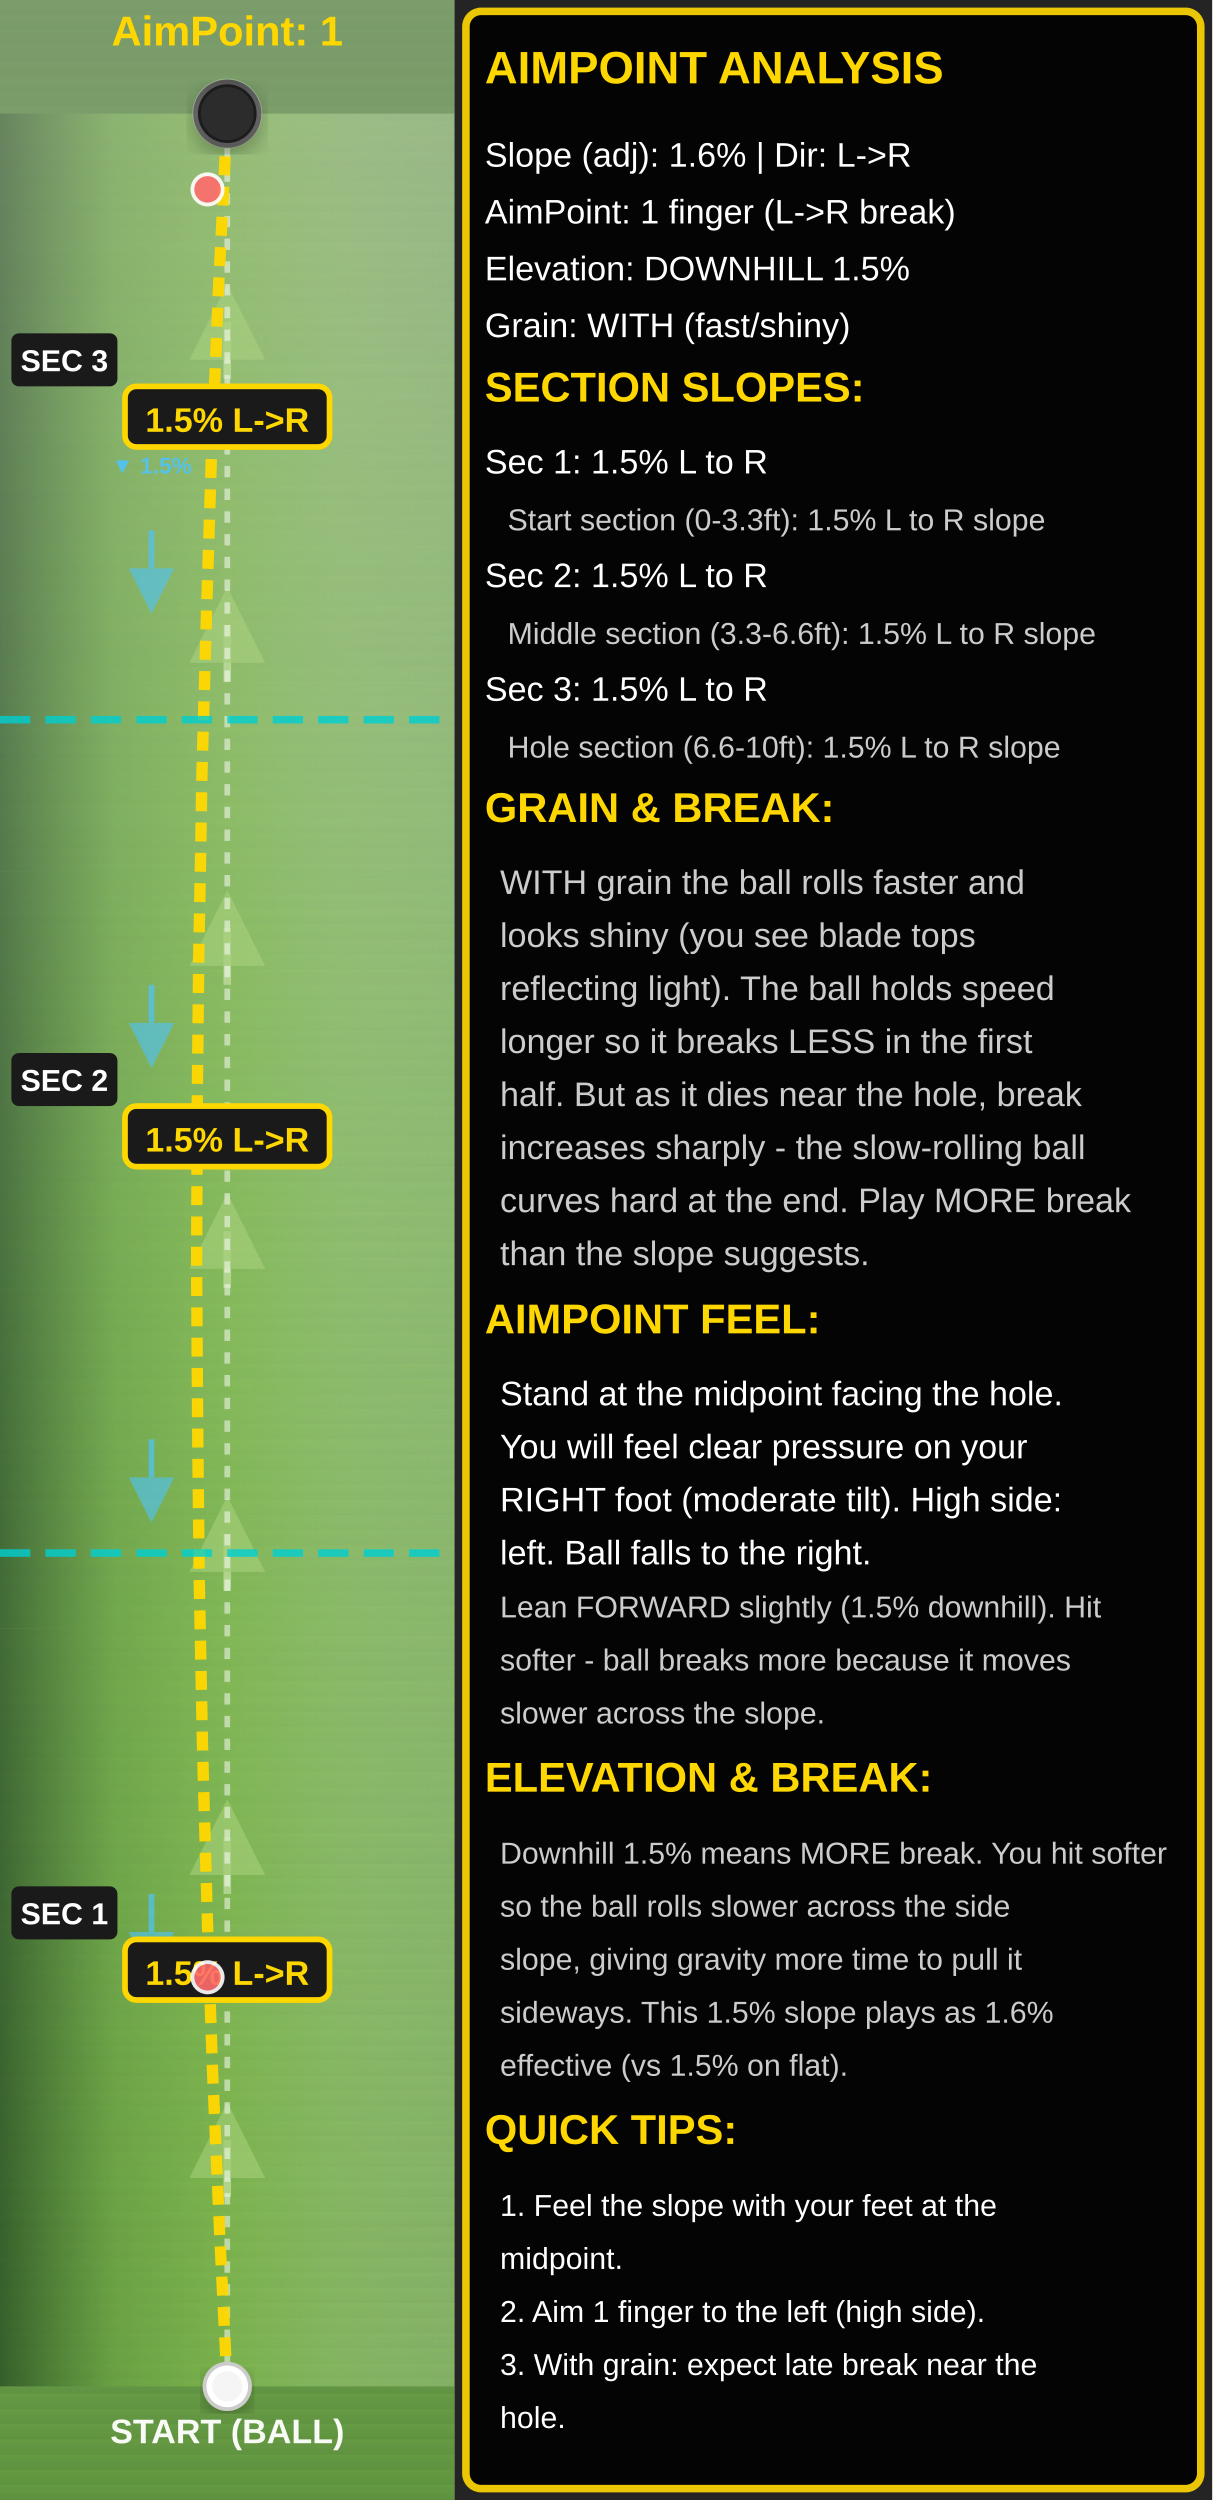
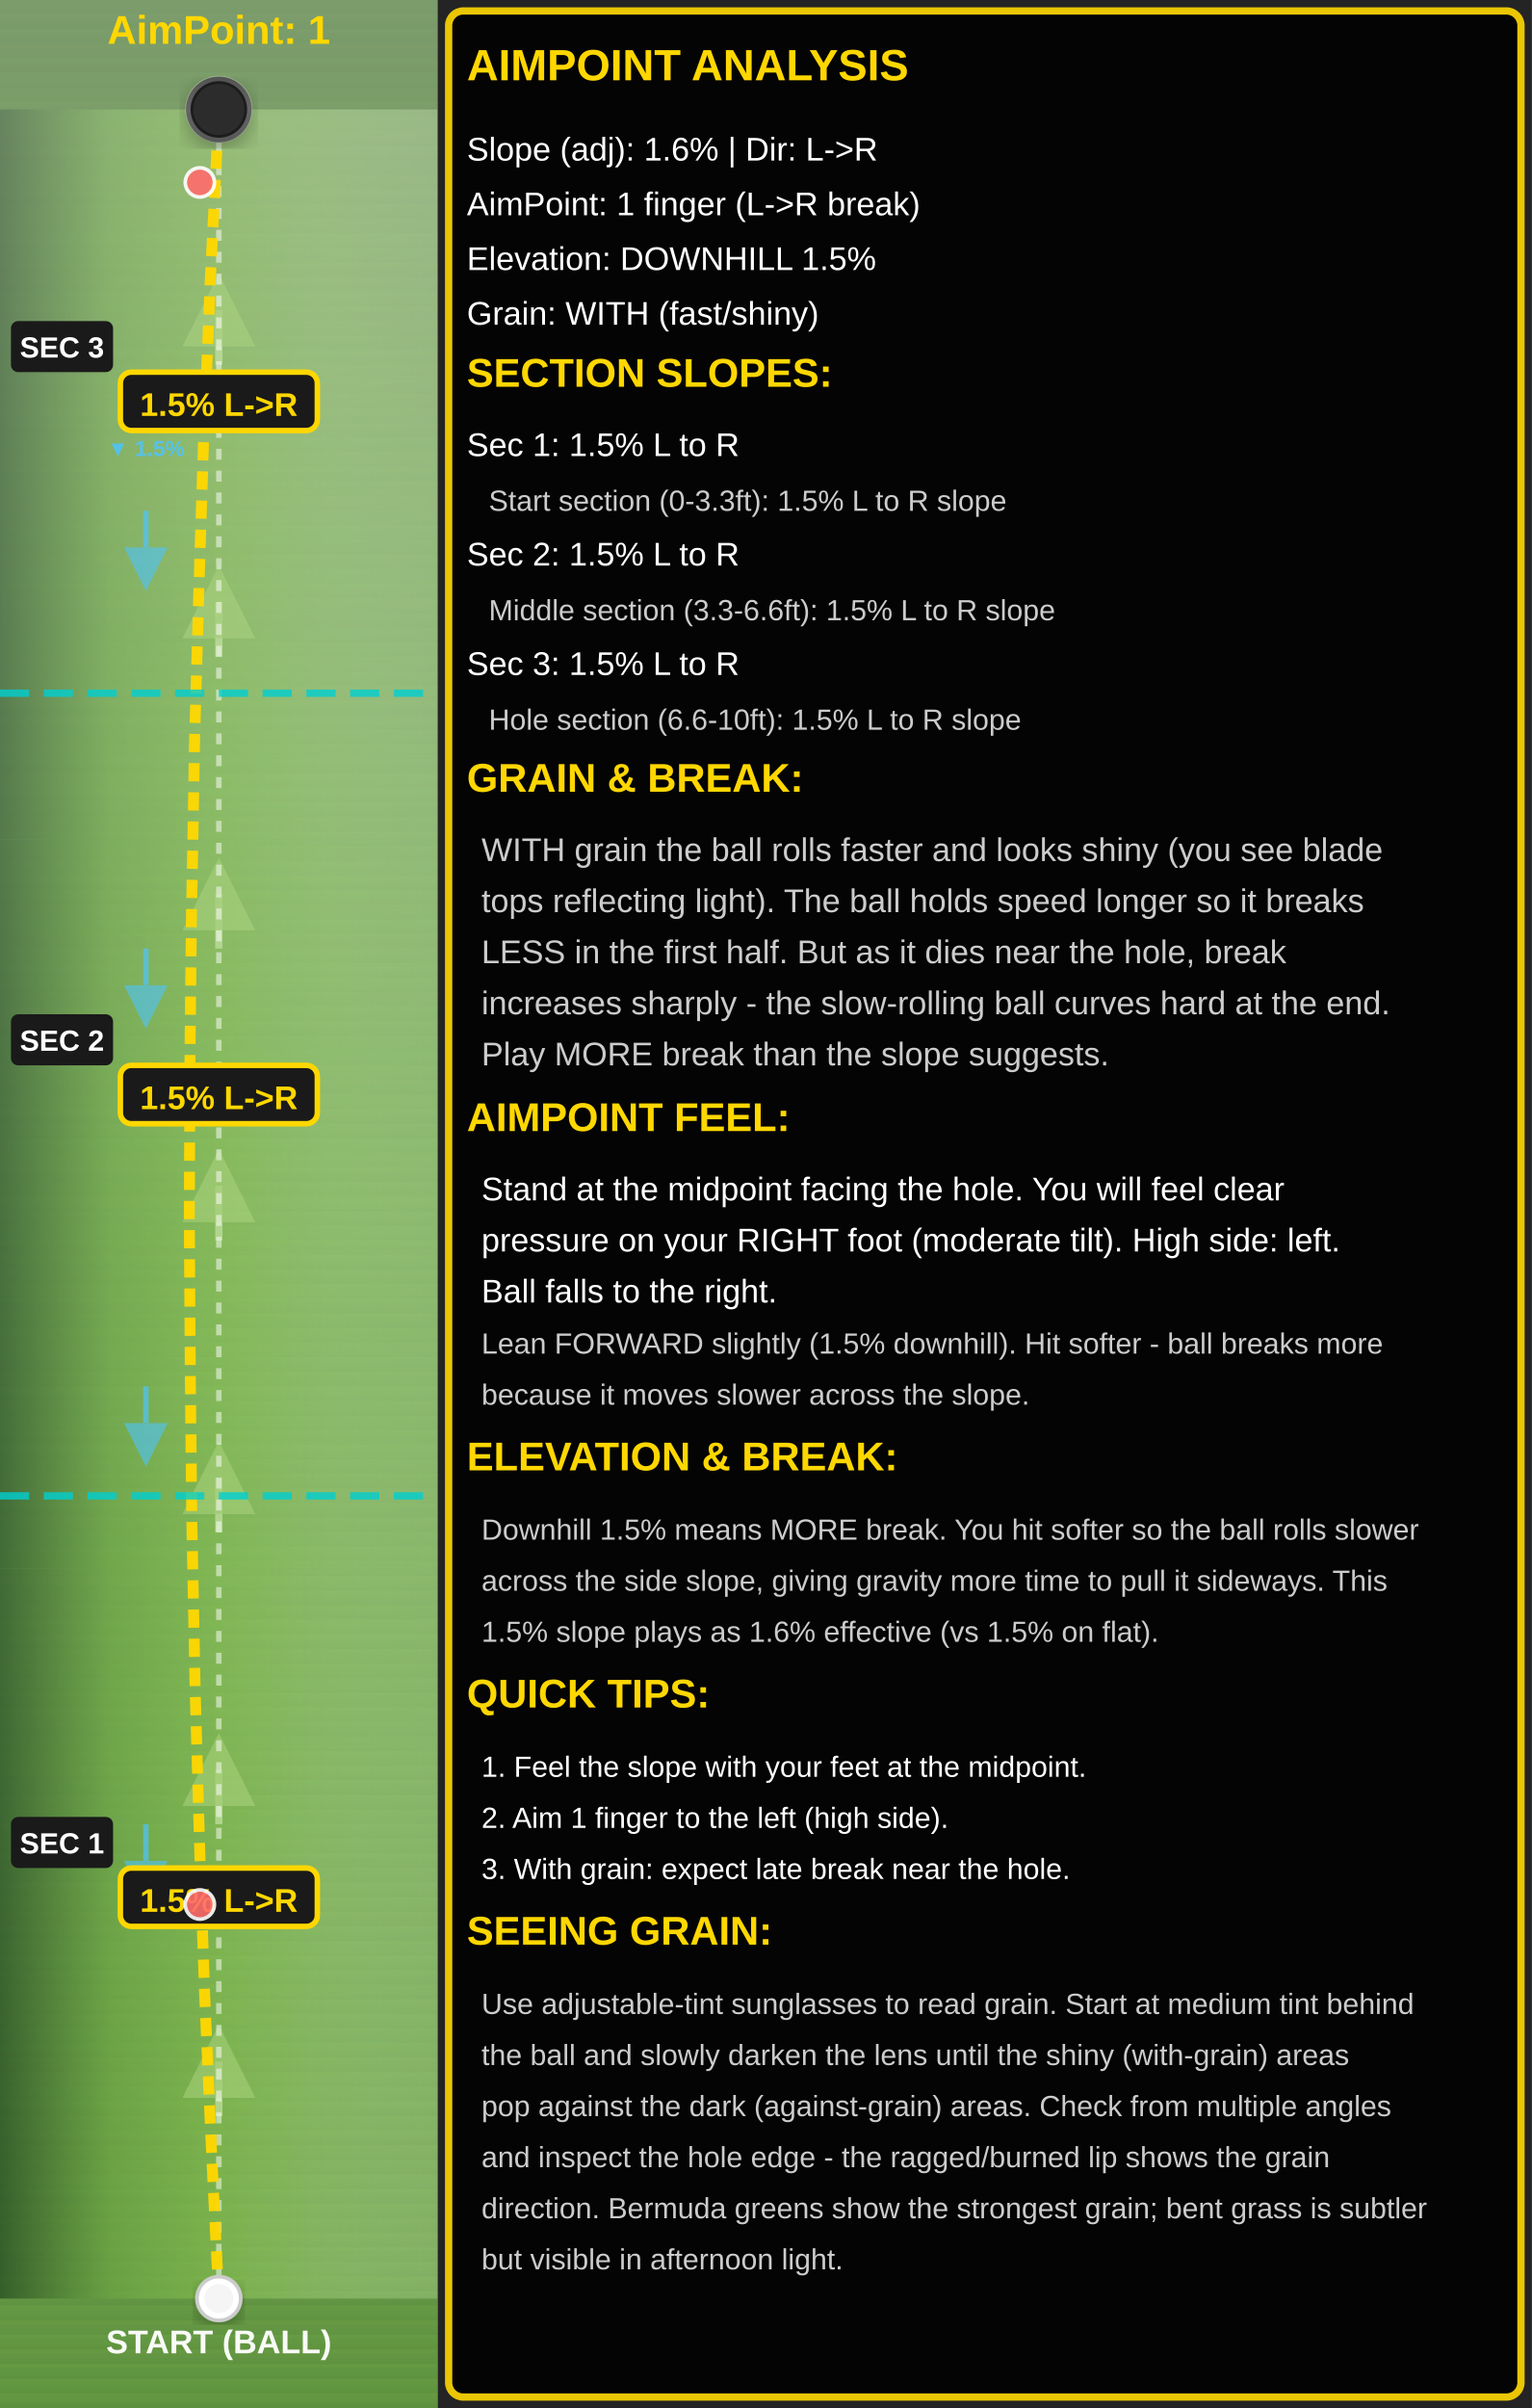
- <svg xmlns="http://www.w3.org/2000/svg" width="320" height="660">
+ <svg xmlns="http://www.w3.org/2000/svg" width="420" height="660">
  <defs>
    <linearGradient id="baseGreen" x1="0%" y1="0%" x2="0%" y2="100%">
      <stop offset="0%" style="stop-color:#689F38;stop-opacity:1" />
      <stop offset="50%" style="stop-color:#558B2F;stop-opacity:1" />
      <stop offset="100%" style="stop-color:#4A7C27;stop-opacity:1" />
    </linearGradient>
    <linearGradient id="grainGradient" x1="0%" y1="0%" x2="0%" y2="100%">
      <stop offset="0%" style="stop-color:#E8F5E9;stop-opacity:0.6" />
      <stop offset="30%" style="stop-color:#C8E6C9;stop-opacity:0.5" />
      <stop offset="60%" style="stop-color:#A5D6A7;stop-opacity:0.35" />
      <stop offset="100%" style="stop-color:#81C784;stop-opacity:0.2" />
    </linearGradient>
    <linearGradient id="elevationGradient" x1="0%" y1="0%" x2="0%" y2="100%">
      <stop offset="0%" style="stop-color:#1B3D14;stop-opacity:0.75" />
      <stop offset="50%" style="stop-color:#689F38;stop-opacity:0.49" />
      <stop offset="100%" style="stop-color:#AED581;stop-opacity:0.22" />
    </linearGradient>
    <linearGradient id="breakGradientSec1" x1="0%" y1="0%" x2="100%" y2="0%">
      <stop offset="0%" style="stop-color:#1B3D14;stop-opacity:0.79" />
      <stop offset="25%" style="stop-color:#689F38;stop-opacity:0.682" />
      <stop offset="50%" style="stop-color:#8BC34A;stop-opacity:0.574" />
      <stop offset="75%" style="stop-color:#AED581;stop-opacity:0.466" />
      <stop offset="100%" style="stop-color:#C5E1A5;stop-opacity:0.358" />
    </linearGradient>
    <linearGradient id="breakGradientSec2" x1="0%" y1="0%" x2="100%" y2="0%">
      <stop offset="0%" style="stop-color:#1B3D14;stop-opacity:0.79" />
      <stop offset="25%" style="stop-color:#689F38;stop-opacity:0.682" />
      <stop offset="50%" style="stop-color:#8BC34A;stop-opacity:0.574" />
      <stop offset="75%" style="stop-color:#AED581;stop-opacity:0.466" />
      <stop offset="100%" style="stop-color:#C5E1A5;stop-opacity:0.358" />
    </linearGradient>
    <linearGradient id="breakGradientSec3" x1="0%" y1="0%" x2="100%" y2="0%">
      <stop offset="0%" style="stop-color:#1B3D14;stop-opacity:0.79" />
      <stop offset="25%" style="stop-color:#689F38;stop-opacity:0.682" />
      <stop offset="50%" style="stop-color:#8BC34A;stop-opacity:0.574" />
      <stop offset="75%" style="stop-color:#AED581;stop-opacity:0.466" />
      <stop offset="100%" style="stop-color:#C5E1A5;stop-opacity:0.358" />
    </linearGradient>
    <linearGradient id="holeGrainGradient" x1="50%" y1="0%" x2="50%" y2="100%">
      <stop offset="0%" style="stop-color:#FFFFFF;stop-opacity:0.3" />
      <stop offset="50%" style="stop-color:#CCCCCC;stop-opacity:0.5" />
      <stop offset="100%" style="stop-color:#999999;stop-opacity:0.6" />
    </linearGradient>
    <filter id="shadow">
      <feDropShadow dx="0" dy="2" stdDeviation="3" flood-opacity="0.3" />
    </filter>
    <marker id="arrowhead-grain" markerWidth="10" markerHeight="10" refX="5" refY="5" orient="auto">
      <polygon points="0,0 10,5 0,10" fill="#AED581" opacity="0.7" />
    </marker>
    <marker id="arrowhead-elev-up" markerWidth="8" markerHeight="8" refX="4" refY="8" orient="0">
      <polygon points="4,0 8,8 0,8" fill="#FFA726" opacity="0.85" />
    </marker>
    <marker id="arrowhead-elev-down" markerWidth="8" markerHeight="8" refX="4" refY="0" orient="0">
      <polygon points="0,0 8,0 4,8" fill="#4FC3F7" opacity="0.85" />
    </marker>
    <pattern id="grassTexture" x="0" y="0" width="4" height="4" patternUnits="userSpaceOnUse">
      <rect width="4" height="4" fill="url(#baseGreen)" opacity="0.95" />
      <line x1="0" y1="2" x2="4" y2="2" stroke="#5A9B3F" stroke-width="0.5" opacity="0.3" />
    </pattern>
  </defs>
  <rect width="120" height="660" fill="url(#baseGreen)" />
  <rect width="120" height="660" fill="url(#grassTexture)" opacity="0.3" />
  <rect width="120" height="660" fill="url(#elevationGradient)" opacity="0.7" />
  <rect x="0" y="430.0" width="120" height="200.0" fill="url(#breakGradientSec1)" opacity="1.0" />
  <rect x="0" y="230.0" width="120" height="200.0" fill="url(#breakGradientSec2)" opacity="1.0" />
  <rect x="0" y="30" width="120" height="200.0" fill="url(#breakGradientSec3)" opacity="1.0" />
  <rect width="120" height="660" fill="url(#grainGradient)" opacity="0.6" />
  <line x1="60.0" y1="100" x2="60.0" y2="85" stroke="#C5E1A5" stroke-width="2" opacity="0.7" marker-end="url(#arrowhead-grain)" />
  <line x1="60.0" y1="180" x2="60.0" y2="165" stroke="#C5E1A5" stroke-width="2" opacity="0.7" marker-end="url(#arrowhead-grain)" />
  <line x1="60.0" y1="260" x2="60.0" y2="245" stroke="#C5E1A5" stroke-width="2" opacity="0.7" marker-end="url(#arrowhead-grain)" />
  <line x1="60.0" y1="340" x2="60.0" y2="325" stroke="#C5E1A5" stroke-width="2" opacity="0.7" marker-end="url(#arrowhead-grain)" />
  <line x1="60.0" y1="420" x2="60.0" y2="405" stroke="#C5E1A5" stroke-width="2" opacity="0.7" marker-end="url(#arrowhead-grain)" />
  <line x1="60.0" y1="500" x2="60.0" y2="485" stroke="#C5E1A5" stroke-width="2" opacity="0.7" marker-end="url(#arrowhead-grain)" />
  <line x1="60.0" y1="580" x2="60.0" y2="565" stroke="#C5E1A5" stroke-width="2" opacity="0.7" marker-end="url(#arrowhead-grain)" />
  <line x1="40.0" y1="140" x2="40.0" y2="150" stroke="#4FC3F7" stroke-width="1.5" opacity="0.72" marker-end="url(#arrowhead-elev-down)" />
  <line x1="40.0" y1="260" x2="40.0" y2="270" stroke="#4FC3F7" stroke-width="1.5" opacity="0.72" marker-end="url(#arrowhead-elev-down)" />
  <line x1="40.0" y1="380" x2="40.0" y2="390" stroke="#4FC3F7" stroke-width="1.5" opacity="0.72" marker-end="url(#arrowhead-elev-down)" />
  <line x1="40.0" y1="500" x2="40.0" y2="510" stroke="#4FC3F7" stroke-width="1.5" opacity="0.72" marker-end="url(#arrowhead-elev-down)" />
  <text x="40.0" y="125" font-family="Arial, sans-serif" font-size="6" fill="#4FC3F7" text-anchor="middle" font-weight="bold" opacity="0.9">▼ 1.5%</text>
  <line x1="60.0" y1="630" x2="60.0" y2="30.0" stroke="#FFFFFF" stroke-width="1.5" stroke-dasharray="3,3" opacity="0.5" />
  <path d="M 60.0 630.0 C 59.4 617.5, 58.7 604.6, 58.1 592.0 C 57.4 577.0, 56.8 561.5, 56.1 546.5 C 55.7 533.9, 55.2 521.0, 54.8 508.5 C 54.4 493.4, 53.9 477.9, 53.5 462.9 C 53.2 447.9, 52.9 432.4, 52.6 417.3 C 52.5 404.8, 52.3 391.9, 52.2 379.4 C 52.1 364.3, 52.0 348.8, 51.9 333.8 C 52.0 318.8, 52.0 303.3, 52.1 288.2 C 52.2 275.7, 52.4 262.8, 52.5 250.3 C 52.8 235.2, 53.1 219.7, 53.3 204.7 C 53.7 189.6, 54.2 174.2, 54.6 159.1 C 55.0 146.6, 55.4 133.7, 55.8 121.1 C 56.5 106.1, 57.1 90.6, 57.7 75.6 C 58.5 60.5, 59.3 45.0, 60.0 30.0" stroke="#FFD700" stroke-width="3" fill="none" stroke-dasharray="5,3" opacity="0.95" />
  <line x1="0" y1="410.0" x2="120" y2="410.0" stroke="#00CED1" stroke-width="2" opacity="0.8" stroke-dasharray="8,4" />
  <line x1="0" y1="190.0" x2="120" y2="190.0" stroke="#00CED1" stroke-width="2" opacity="0.8" stroke-dasharray="8,4" />
  <rect x="3" y="498.0" width="28" height="14" fill="#1A1A1A" rx="2" />
  <text x="17" y="508.0" font-family="Arial, sans-serif" font-size="8" fill="#FFFFFF" text-anchor="middle" font-weight="bold">SEC 1</text>
  <rect x="33.0" y="512.0" width="54" height="16" fill="#1A1A1A" rx="3" stroke="#FFD700" stroke-width="1.5" />
  <text x="60.0" y="524.0" font-family="Arial, sans-serif" font-size="9" fill="#FFD700" text-anchor="middle" font-weight="bold">1.5% L-&gt;R</text>
  <rect x="3" y="278.0" width="28" height="14" fill="#1A1A1A" rx="2" />
  <text x="17" y="288.0" font-family="Arial, sans-serif" font-size="8" fill="#FFFFFF" text-anchor="middle" font-weight="bold">SEC 2</text>
  <rect x="33.0" y="292.0" width="54" height="16" fill="#1A1A1A" rx="3" stroke="#FFD700" stroke-width="1.5" />
  <text x="60.0" y="304.0" font-family="Arial, sans-serif" font-size="9" fill="#FFD700" text-anchor="middle" font-weight="bold">1.5% L-&gt;R</text>
  <rect x="3" y="88.0" width="28" height="14" fill="#1A1A1A" rx="2" />
  <text x="17" y="98.0" font-family="Arial, sans-serif" font-size="8" fill="#FFFFFF" text-anchor="middle" font-weight="bold">SEC 3</text>
  <rect x="33.0" y="102.0" width="54" height="16" fill="#1A1A1A" rx="3" stroke="#FFD700" stroke-width="1.5" />
  <text x="60.0" y="114.0" font-family="Arial, sans-serif" font-size="9" fill="#FFD700" text-anchor="middle" font-weight="bold">1.5% L-&gt;R</text>
  <circle cx="54.791" cy="522" r="4" fill="#FF6B6B" opacity="0.9" stroke="#FFFFFF" stroke-width="1" />
  <circle cx="54.791" cy="50" r="4" fill="#FF6B6B" opacity="0.9" stroke="#FFFFFF" stroke-width="1" />
  <text x="60.0" y="12" font-family="Arial, sans-serif" font-size="11" fill="#FFD700" text-anchor="middle" font-weight="bold">AimPoint: 1</text>
  <circle cx="60.0" cy="30.0" r="9" fill="#1A1A1A" filter="url(#shadow)" />
  <circle cx="60.0" cy="30.0" r="7" fill="#2C2C2C" />
  <circle cx="60.0" cy="30.0" r="8.5" fill="none" stroke="url(#holeGrainGradient)" stroke-width="1.5" opacity="0.8" />
  <circle cx="60.0" cy="630" r="6" fill="#FFFFFF" stroke="#CCCCCC" stroke-width="1" filter="url(#shadow)" />
  <circle cx="60.0" cy="630" r="4" fill="#F5F5F5" />
  <text x="60.0" y="645" font-family="Arial, sans-serif" font-size="9" fill="#FFFFFF" text-anchor="middle" font-weight="bold" opacity="0.95">START (BALL)</text>
-   <rect x="120" y="0" width="200" height="660" fill="#1A1A1A" opacity="0.95" />
-   <rect x="123" y="3" width="194" height="654" fill="#000000" opacity="0.9" rx="4" stroke="#FFD700" stroke-width="2" />
+   <rect x="120" y="0" width="300" height="660" fill="#1A1A1A" opacity="0.95" />
+   <rect x="123" y="3" width="294" height="654" fill="#000000" opacity="0.9" rx="4" stroke="#FFD700" stroke-width="2" />
  <text x="128" y="22" font-family="Arial, sans-serif" font-size="12" fill="#FFD700" font-weight="bold">AIMPOINT ANALYSIS</text>
  <text x="128" y="44" font-family="Arial, sans-serif" font-size="9" fill="#FFFFFF">Slope (adj): 1.6%  |  Dir: L-&gt;R</text>
  <text x="128" y="59" font-family="Arial, sans-serif" font-size="9" fill="#FFFFFF">AimPoint: 1 finger (L-&gt;R break)</text>
  <text x="128" y="74" font-family="Arial, sans-serif" font-size="9" fill="#FFFFFF">Elevation: DOWNHILL 1.5%</text>
  <text x="128" y="89" font-family="Arial, sans-serif" font-size="9" fill="#FFFFFF">Grain: WITH (fast/shiny)</text>
  <text x="128" y="106" font-family="Arial, sans-serif" font-size="11" fill="#FFD700" font-weight="bold">SECTION SLOPES:</text>
  <text x="128" y="125" font-family="Arial, sans-serif" font-size="9" fill="#FFFFFF">Sec 1: 1.5% L to R</text>
  <text x="134" y="140" font-family="Arial, sans-serif" font-size="8" fill="#CCCCCC">Start section (0-3.3ft): 1.5% L to R slope</text>
  <text x="128" y="155" font-family="Arial, sans-serif" font-size="9" fill="#FFFFFF">Sec 2: 1.5% L to R</text>
  <text x="134" y="170" font-family="Arial, sans-serif" font-size="8" fill="#CCCCCC">Middle section (3.3-6.6ft): 1.5% L to R slope</text>
  <text x="128" y="185" font-family="Arial, sans-serif" font-size="9" fill="#FFFFFF">Sec 3: 1.5% L to R</text>
  <text x="134" y="200" font-family="Arial, sans-serif" font-size="8" fill="#CCCCCC">Hole section (6.6-10ft): 1.5% L to R slope</text>
  <text x="128" y="217" font-family="Arial, sans-serif" font-size="11" fill="#FFD700" font-weight="bold">GRAIN &amp; BREAK:</text>
-   <text x="132" y="236" font-family="Arial, sans-serif" font-size="9" fill="#CCCCCC">WITH grain the ball rolls faster and</text>
-   <text x="132" y="250" font-family="Arial, sans-serif" font-size="9" fill="#CCCCCC">looks shiny (you see blade tops</text>
-   <text x="132" y="264" font-family="Arial, sans-serif" font-size="9" fill="#CCCCCC">reflecting light). The ball holds speed</text>
-   <text x="132" y="278" font-family="Arial, sans-serif" font-size="9" fill="#CCCCCC">longer so it breaks LESS in the first</text>
-   <text x="132" y="292" font-family="Arial, sans-serif" font-size="9" fill="#CCCCCC">half. But as it dies near the hole, break</text>
-   <text x="132" y="306" font-family="Arial, sans-serif" font-size="9" fill="#CCCCCC">increases sharply - the slow-rolling ball</text>
-   <text x="132" y="320" font-family="Arial, sans-serif" font-size="9" fill="#CCCCCC">curves hard at the end. Play MORE break</text>
-   <text x="132" y="334" font-family="Arial, sans-serif" font-size="9" fill="#CCCCCC">than the slope suggests.</text>
-   <text x="128" y="352" font-family="Arial, sans-serif" font-size="11" fill="#FFD700" font-weight="bold">AIMPOINT FEEL:</text>
-   <text x="132" y="371" font-family="Arial, sans-serif" font-size="9" fill="#FFFFFF">Stand at the midpoint facing the hole.</text>
-   <text x="132" y="385" font-family="Arial, sans-serif" font-size="9" fill="#FFFFFF">You will feel clear pressure on your</text>
-   <text x="132" y="399" font-family="Arial, sans-serif" font-size="9" fill="#FFFFFF">RIGHT foot (moderate tilt). High side:</text>
-   <text x="132" y="413" font-family="Arial, sans-serif" font-size="9" fill="#FFFFFF">left. Ball falls to the right.</text>
-   <text x="132" y="427" font-family="Arial, sans-serif" font-size="8" fill="#CCCCCC">Lean FORWARD slightly (1.5% downhill). Hit</text>
-   <text x="132" y="441" font-family="Arial, sans-serif" font-size="8" fill="#CCCCCC">softer - ball breaks more because it moves</text>
-   <text x="132" y="455" font-family="Arial, sans-serif" font-size="8" fill="#CCCCCC">slower across the slope.</text>
-   <text x="128" y="473" font-family="Arial, sans-serif" font-size="11" fill="#FFD700" font-weight="bold">ELEVATION &amp; BREAK:</text>
-   <text x="132" y="492" font-family="Arial, sans-serif" font-size="8" fill="#CCCCCC">Downhill 1.5% means MORE break. You hit softer</text>
-   <text x="132" y="506" font-family="Arial, sans-serif" font-size="8" fill="#CCCCCC">so the ball rolls slower across the side</text>
-   <text x="132" y="520" font-family="Arial, sans-serif" font-size="8" fill="#CCCCCC">slope, giving gravity more time to pull it</text>
-   <text x="132" y="534" font-family="Arial, sans-serif" font-size="8" fill="#CCCCCC">sideways. This 1.5% slope plays as 1.6%</text>
-   <text x="132" y="548" font-family="Arial, sans-serif" font-size="8" fill="#CCCCCC">effective (vs 1.5% on flat).</text>
-   <text x="128" y="566" font-family="Arial, sans-serif" font-size="11" fill="#FFD700" font-weight="bold">QUICK TIPS:</text>
-   <text x="132" y="585" font-family="Arial, sans-serif" font-size="8" fill="#FFFFFF">1. Feel the slope with your feet at the</text>
-   <text x="132" y="599" font-family="Arial, sans-serif" font-size="8" fill="#FFFFFF">midpoint.</text>
-   <text x="132" y="613" font-family="Arial, sans-serif" font-size="8" fill="#FFFFFF">2. Aim 1 finger to the left (high side).</text>
-   <text x="132" y="627" font-family="Arial, sans-serif" font-size="8" fill="#FFFFFF">3. With grain: expect late break near the</text>
-   <text x="132" y="641" font-family="Arial, sans-serif" font-size="8" fill="#FFFFFF">hole.</text>
+   <text x="132" y="236" font-family="Arial, sans-serif" font-size="9" fill="#CCCCCC">WITH grain the ball rolls faster and looks shiny (you see blade</text>
+   <text x="132" y="250" font-family="Arial, sans-serif" font-size="9" fill="#CCCCCC">tops reflecting light). The ball holds speed longer so it breaks</text>
+   <text x="132" y="264" font-family="Arial, sans-serif" font-size="9" fill="#CCCCCC">LESS in the first half. But as it dies near the hole, break</text>
+   <text x="132" y="278" font-family="Arial, sans-serif" font-size="9" fill="#CCCCCC">increases sharply - the slow-rolling ball curves hard at the end.</text>
+   <text x="132" y="292" font-family="Arial, sans-serif" font-size="9" fill="#CCCCCC">Play MORE break than the slope suggests.</text>
+   <text x="128" y="310" font-family="Arial, sans-serif" font-size="11" fill="#FFD700" font-weight="bold">AIMPOINT FEEL:</text>
+   <text x="132" y="329" font-family="Arial, sans-serif" font-size="9" fill="#FFFFFF">Stand at the midpoint facing the hole. You will feel clear</text>
+   <text x="132" y="343" font-family="Arial, sans-serif" font-size="9" fill="#FFFFFF">pressure on your RIGHT foot (moderate tilt). High side: left.</text>
+   <text x="132" y="357" font-family="Arial, sans-serif" font-size="9" fill="#FFFFFF">Ball falls to the right.</text>
+   <text x="132" y="371" font-family="Arial, sans-serif" font-size="8" fill="#CCCCCC">Lean FORWARD slightly (1.5% downhill). Hit softer - ball breaks more</text>
+   <text x="132" y="385" font-family="Arial, sans-serif" font-size="8" fill="#CCCCCC">because it moves slower across the slope.</text>
+   <text x="128" y="403" font-family="Arial, sans-serif" font-size="11" fill="#FFD700" font-weight="bold">ELEVATION &amp; BREAK:</text>
+   <text x="132" y="422" font-family="Arial, sans-serif" font-size="8" fill="#CCCCCC">Downhill 1.5% means MORE break. You hit softer so the ball rolls slower</text>
+   <text x="132" y="436" font-family="Arial, sans-serif" font-size="8" fill="#CCCCCC">across the side slope, giving gravity more time to pull it sideways. This</text>
+   <text x="132" y="450" font-family="Arial, sans-serif" font-size="8" fill="#CCCCCC">1.5% slope plays as 1.6% effective (vs 1.5% on flat).</text>
+   <text x="128" y="468" font-family="Arial, sans-serif" font-size="11" fill="#FFD700" font-weight="bold">QUICK TIPS:</text>
+   <text x="132" y="487" font-family="Arial, sans-serif" font-size="8" fill="#FFFFFF">1. Feel the slope with your feet at the midpoint.</text>
+   <text x="132" y="501" font-family="Arial, sans-serif" font-size="8" fill="#FFFFFF">2. Aim 1 finger to the left (high side).</text>
+   <text x="132" y="515" font-family="Arial, sans-serif" font-size="8" fill="#FFFFFF">3. With grain: expect late break near the hole.</text>
+   <text x="128" y="533" font-family="Arial, sans-serif" font-size="11" fill="#FFD700" font-weight="bold">SEEING GRAIN:</text>
+   <text x="132" y="552" font-family="Arial, sans-serif" font-size="8" fill="#CCCCCC">Use adjustable-tint sunglasses to read grain. Start at medium tint behind</text>
+   <text x="132" y="566" font-family="Arial, sans-serif" font-size="8" fill="#CCCCCC">the ball and slowly darken the lens until the shiny (with-grain) areas</text>
+   <text x="132" y="580" font-family="Arial, sans-serif" font-size="8" fill="#CCCCCC">pop against the dark (against-grain) areas. Check from multiple angles</text>
+   <text x="132" y="594" font-family="Arial, sans-serif" font-size="8" fill="#CCCCCC">and inspect the hole edge - the ragged/burned lip shows the grain</text>
+   <text x="132" y="608" font-family="Arial, sans-serif" font-size="8" fill="#CCCCCC">direction. Bermuda greens show the strongest grain; bent grass is subtler</text>
+   <text x="132" y="622" font-family="Arial, sans-serif" font-size="8" fill="#CCCCCC">but visible in afternoon light.</text>
</svg>
